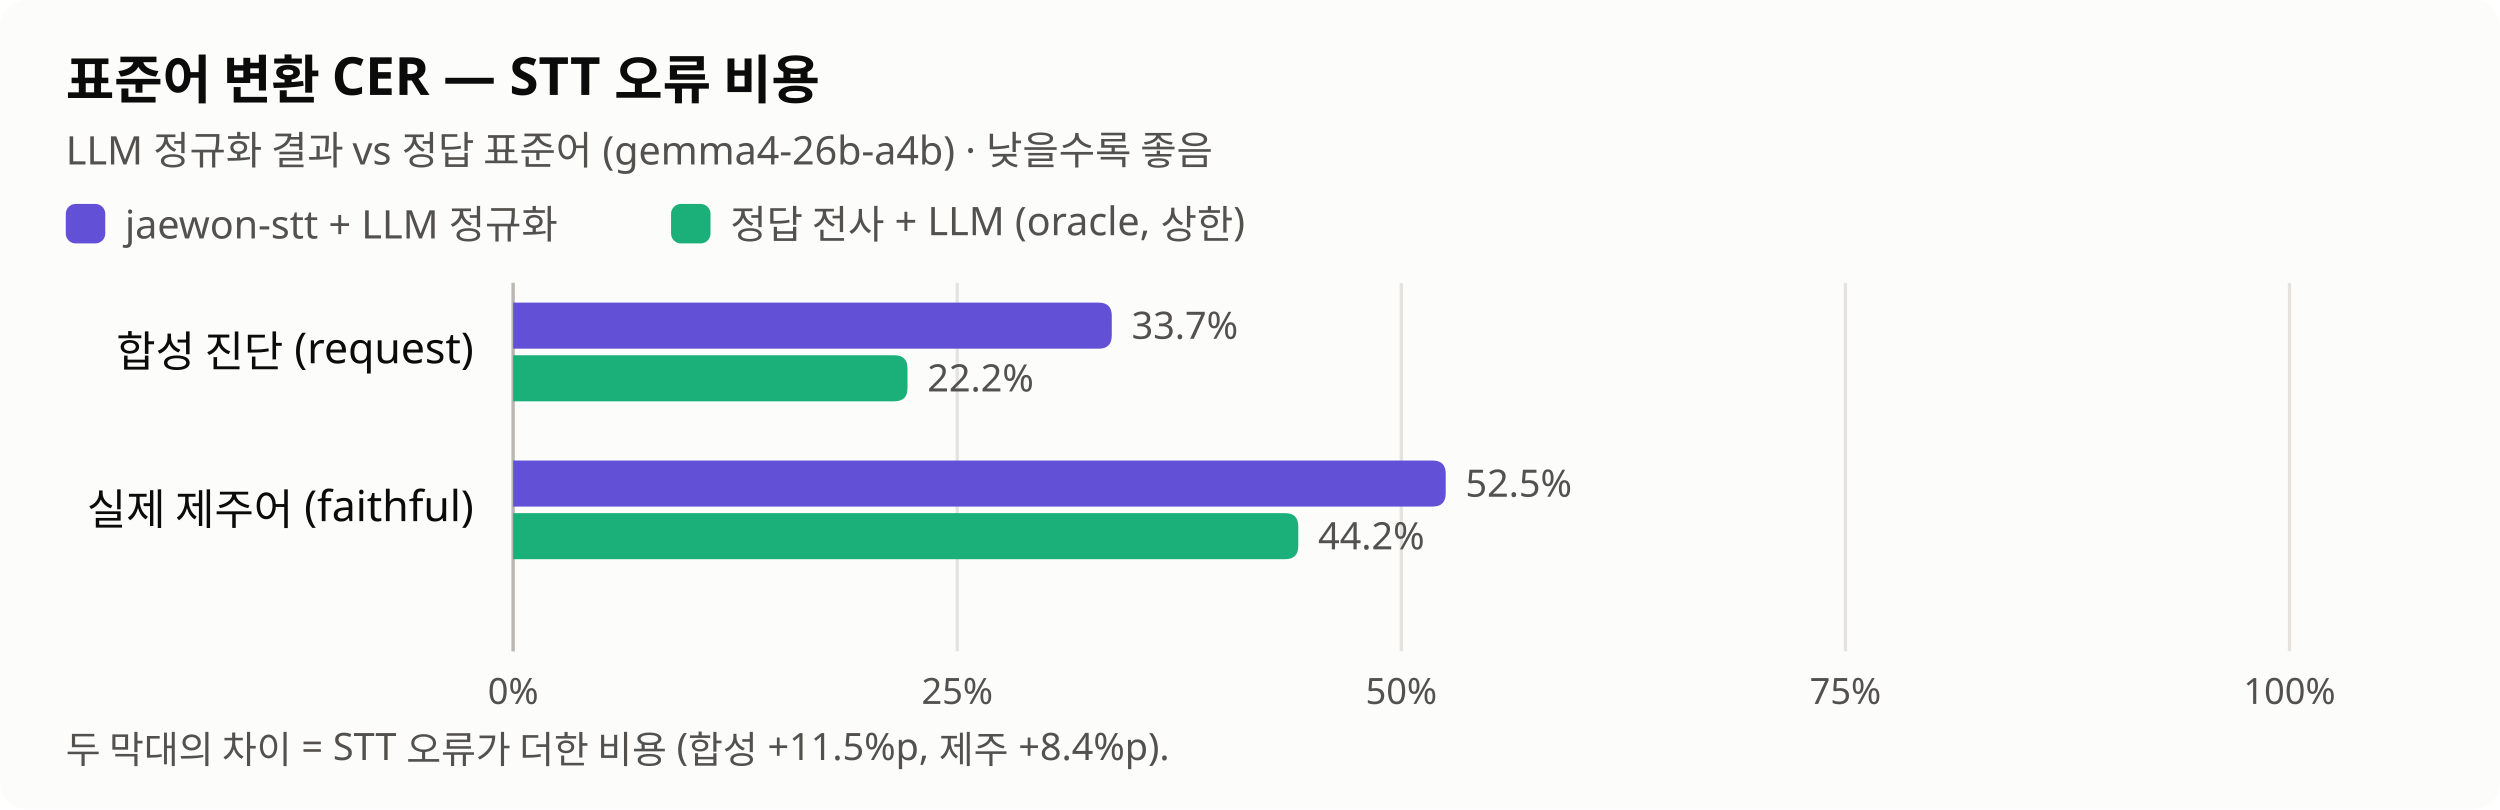
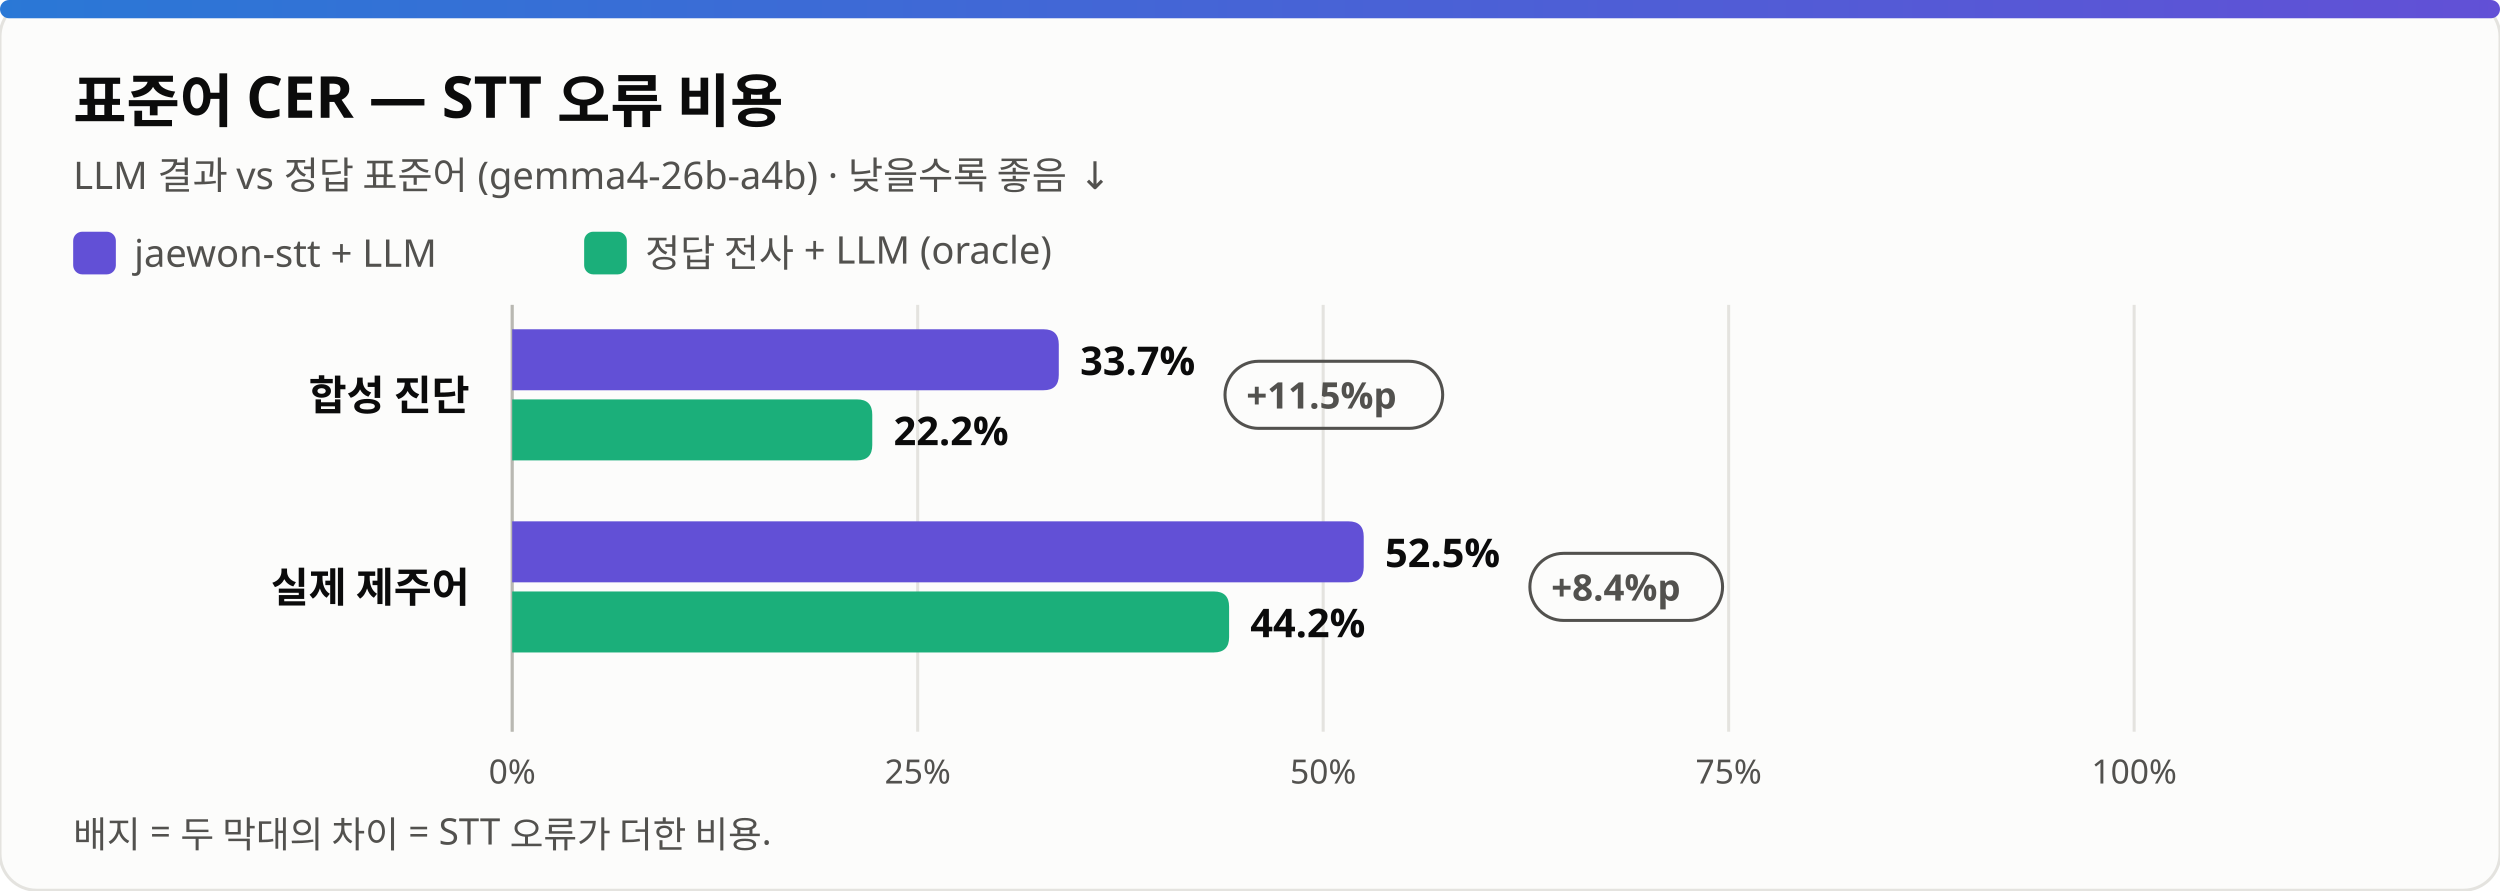
- <svg xmlns="http://www.w3.org/2000/svg" width="760" height="246" viewBox="0 0 760 246" font-family="Pretendard, 'Noto Sans KR', 'Malgun Gothic', 'Apple SD Gothic Neo', sans-serif" role="img" aria-label="표준어 변환 CER — STT 오류 비용">
-   <rect width="100%" height="100%" rx="8" fill="#fcfcfb" />
-   <text x="20" y="30" font-size="16" font-weight="600" fill="#0b0b0b">표준어 변환 CER — STT 오류 비용</text>
-   <text x="20" y="50" font-size="12" fill="#52514e">LLM 정규화 결과 vs 정답 표준어 (gemma4-26b-a4b) · 낮을수록 좋음</text>
-   <rect x="20" y="62" width="12" height="12" rx="3" fill="#6250d6" />
-   <text x="38" y="72.5" font-size="12" fill="#52514e">jaewon-stt + LLM 정규화</text>
-   <rect x="204.0" y="62" width="12" height="12" rx="3" fill="#1baf7a" />
-   <text x="222.0" y="72.5" font-size="12" fill="#52514e">정답 전사 + LLM (oracle, 상한)</text>
-   <line x1="156.0" y1="86" x2="156.0" y2="198" stroke="#e4e3df" stroke-width="1" />
-   <text x="156.0" y="214" font-size="11" text-anchor="middle" fill="#52514e">0%</text>
-   <line x1="291.0" y1="86" x2="291.0" y2="198" stroke="#e4e3df" stroke-width="1" />
-   <text x="291.0" y="214" font-size="11" text-anchor="middle" fill="#52514e">25%</text>
-   <line x1="426.0" y1="86" x2="426.0" y2="198" stroke="#e4e3df" stroke-width="1" />
-   <text x="426.0" y="214" font-size="11" text-anchor="middle" fill="#52514e">50%</text>
-   <line x1="561.0" y1="86" x2="561.0" y2="198" stroke="#e4e3df" stroke-width="1" />
-   <text x="561.0" y="214" font-size="11" text-anchor="middle" fill="#52514e">75%</text>
-   <line x1="696.0" y1="86" x2="696.0" y2="198" stroke="#e4e3df" stroke-width="1" />
-   <text x="696.0" y="214" font-size="11" text-anchor="middle" fill="#52514e">100%</text>
-   <line x1="156" y1="86" x2="156" y2="198" stroke="#b9b8b2" stroke-width="1" />
-   <text x="144" y="111.5" font-size="13" text-anchor="end" fill="#0b0b0b">합성 진단 (request)</text>
-   <path d="M156,92 H333.98 Q337.98,92 337.98,96 V102 Q337.98,106 333.98,106 H156 Z" fill="#6250d6" />
-   <text x="344.0" y="103" font-size="11.5" fill="#52514e">33.7%</text>
-   <path d="M156,108 H271.88 Q275.88,108 275.88,112 V118 Q275.88,122 271.88,122 H156 Z" fill="#1baf7a" />
-   <text x="281.9" y="119" font-size="11.5" fill="#52514e">22.2%</text>
-   <text x="144" y="159.5" font-size="13" text-anchor="end" fill="#0b0b0b">실제 제주어 (faithful)</text>
-   <path d="M156,140 H435.5 Q439.5,140 439.5,144 V150 Q439.5,154 435.5,154 H156 Z" fill="#6250d6" />
-   <text x="445.5" y="151" font-size="11.5" fill="#52514e">52.5%</text>
-   <path d="M156,156 H390.68 Q394.68,156 394.68,160 V166 Q394.68,170 390.68,170 H156 Z" fill="#1baf7a" />
-   <text x="400.7" y="167" font-size="11.5" fill="#52514e">44.2%</text>
-   <text x="20" y="232" font-size="11.5" fill="#52514e">두 막대의 차이 = STT 오류가 더한 비용 (합성 +11.5%p, 제주 +8.4%p).</text>
+ <svg xmlns="http://www.w3.org/2000/svg" width="820" height="292" viewBox="0 0 820 292" font-family="Pretendard, 'Noto Sans KR', 'Malgun Gothic', 'Apple SD Gothic Neo', sans-serif" role="img" aria-label="표준어 CER — STT 오류 비용">
+   <defs>
+     <linearGradient id="gstdcersttcost" x1="0" x2="1">
+       <stop offset="0" stop-color="#2a78d6" />
+       <stop offset="1" stop-color="#6250d6" />
+     </linearGradient>
+   </defs>
+   <rect width="100%" height="100%" rx="12" fill="#fcfcfb" stroke="#e4e3df" />
+   <rect x="0" y="0" width="820" height="6" rx="3" fill="url(#gstdcersttcost)" />
+   <text x="24" y="40" font-size="19" font-weight="700" fill="#0b0b0b">표준어 CER — STT 오류 비용</text>
+   <text x="24" y="62" font-size="12.5" fill="#52514e">LLM 결과 vs 정답 표준어 (gemma4-26b-a4b) · 낮을수록 좋음 ↓</text>
+   <rect x="24" y="76" width="14" height="14" rx="3" fill="#6250d6" />
+   <text x="44" y="87.5" font-size="12.5" fill="#52514e">jaewon-stt + LLM</text>
+   <rect x="191.6" y="76" width="14" height="14" rx="3" fill="#1baf7a" />
+   <text x="211.6" y="87.5" font-size="12.5" fill="#52514e">정답 전사 + LLM (oracle)</text>
+   <line x1="168.0" y1="100" x2="168.0" y2="240" stroke="#e4e3df" />
+   <text x="168.0" y="257" font-size="11" text-anchor="middle" fill="#52514e">0%</text>
+   <line x1="301.0" y1="100" x2="301.0" y2="240" stroke="#e4e3df" />
+   <text x="301.0" y="257" font-size="11" text-anchor="middle" fill="#52514e">25%</text>
+   <line x1="434.0" y1="100" x2="434.0" y2="240" stroke="#e4e3df" />
+   <text x="434.0" y="257" font-size="11" text-anchor="middle" fill="#52514e">50%</text>
+   <line x1="567.0" y1="100" x2="567.0" y2="240" stroke="#e4e3df" />
+   <text x="567.0" y="257" font-size="11" text-anchor="middle" fill="#52514e">75%</text>
+   <line x1="700.0" y1="100" x2="700.0" y2="240" stroke="#e4e3df" />
+   <text x="700.0" y="257" font-size="11" text-anchor="middle" fill="#52514e">100%</text>
+   <line x1="168" y1="100" x2="168" y2="240" stroke="#b9b8b2" />
+   <text x="154" y="134.5" font-size="13.5" font-weight="600" text-anchor="end" fill="#0b0b0b">합성 진단</text>
+   <path d="M168,108 H342.284 Q347.284,108 347.284,113 V123 Q347.284,128 342.284,128 H168 Z" fill="#6250d6" />
+   <text x="354.3" y="123" font-size="13" font-weight="700" fill="#0b0b0b">33.7%</text>
+   <path d="M168,131 H281.104 Q286.104,131 286.104,136 V146 Q286.104,151 281.104,151 H168 Z" fill="#1baf7a" />
+   <text x="293.1" y="146" font-size="13" font-weight="700" fill="#0b0b0b">22.2%</text>
+   <rect x="401.8" y="118.5" width="71.4" height="22" rx="11" fill="none" stroke="#52514e" />
+   <text x="408.8" y="134.0" font-size="12" font-weight="700" fill="#52514e">+11.5%p</text>
+   <text x="154" y="197.5" font-size="13.5" font-weight="600" text-anchor="end" fill="#0b0b0b">실제 제주어</text>
+   <path d="M168,171 H442.3 Q447.3,171 447.3,176 V186 Q447.3,191 442.3,191 H168 Z" fill="#6250d6" />
+   <text x="454.3" y="186" font-size="13" font-weight="700" fill="#0b0b0b">52.5%</text>
+   <path d="M168,194 H398.144 Q403.144,194 403.144,199 V209 Q403.144,214 398.144,214 H168 Z" fill="#1baf7a" />
+   <text x="410.1" y="209" font-size="13" font-weight="700" fill="#0b0b0b">44.2%</text>
+   <rect x="501.8" y="181.5" width="63.2" height="22" rx="11" fill="none" stroke="#52514e" />
+   <text x="508.8" y="197.0" font-size="12" font-weight="700" fill="#52514e">+8.4%p</text>
+   <text x="24" y="278" font-size="12" fill="#52514e">배지 = 두 막대의 차이 = STT 오류가 더한 비용.</text>
</svg>
